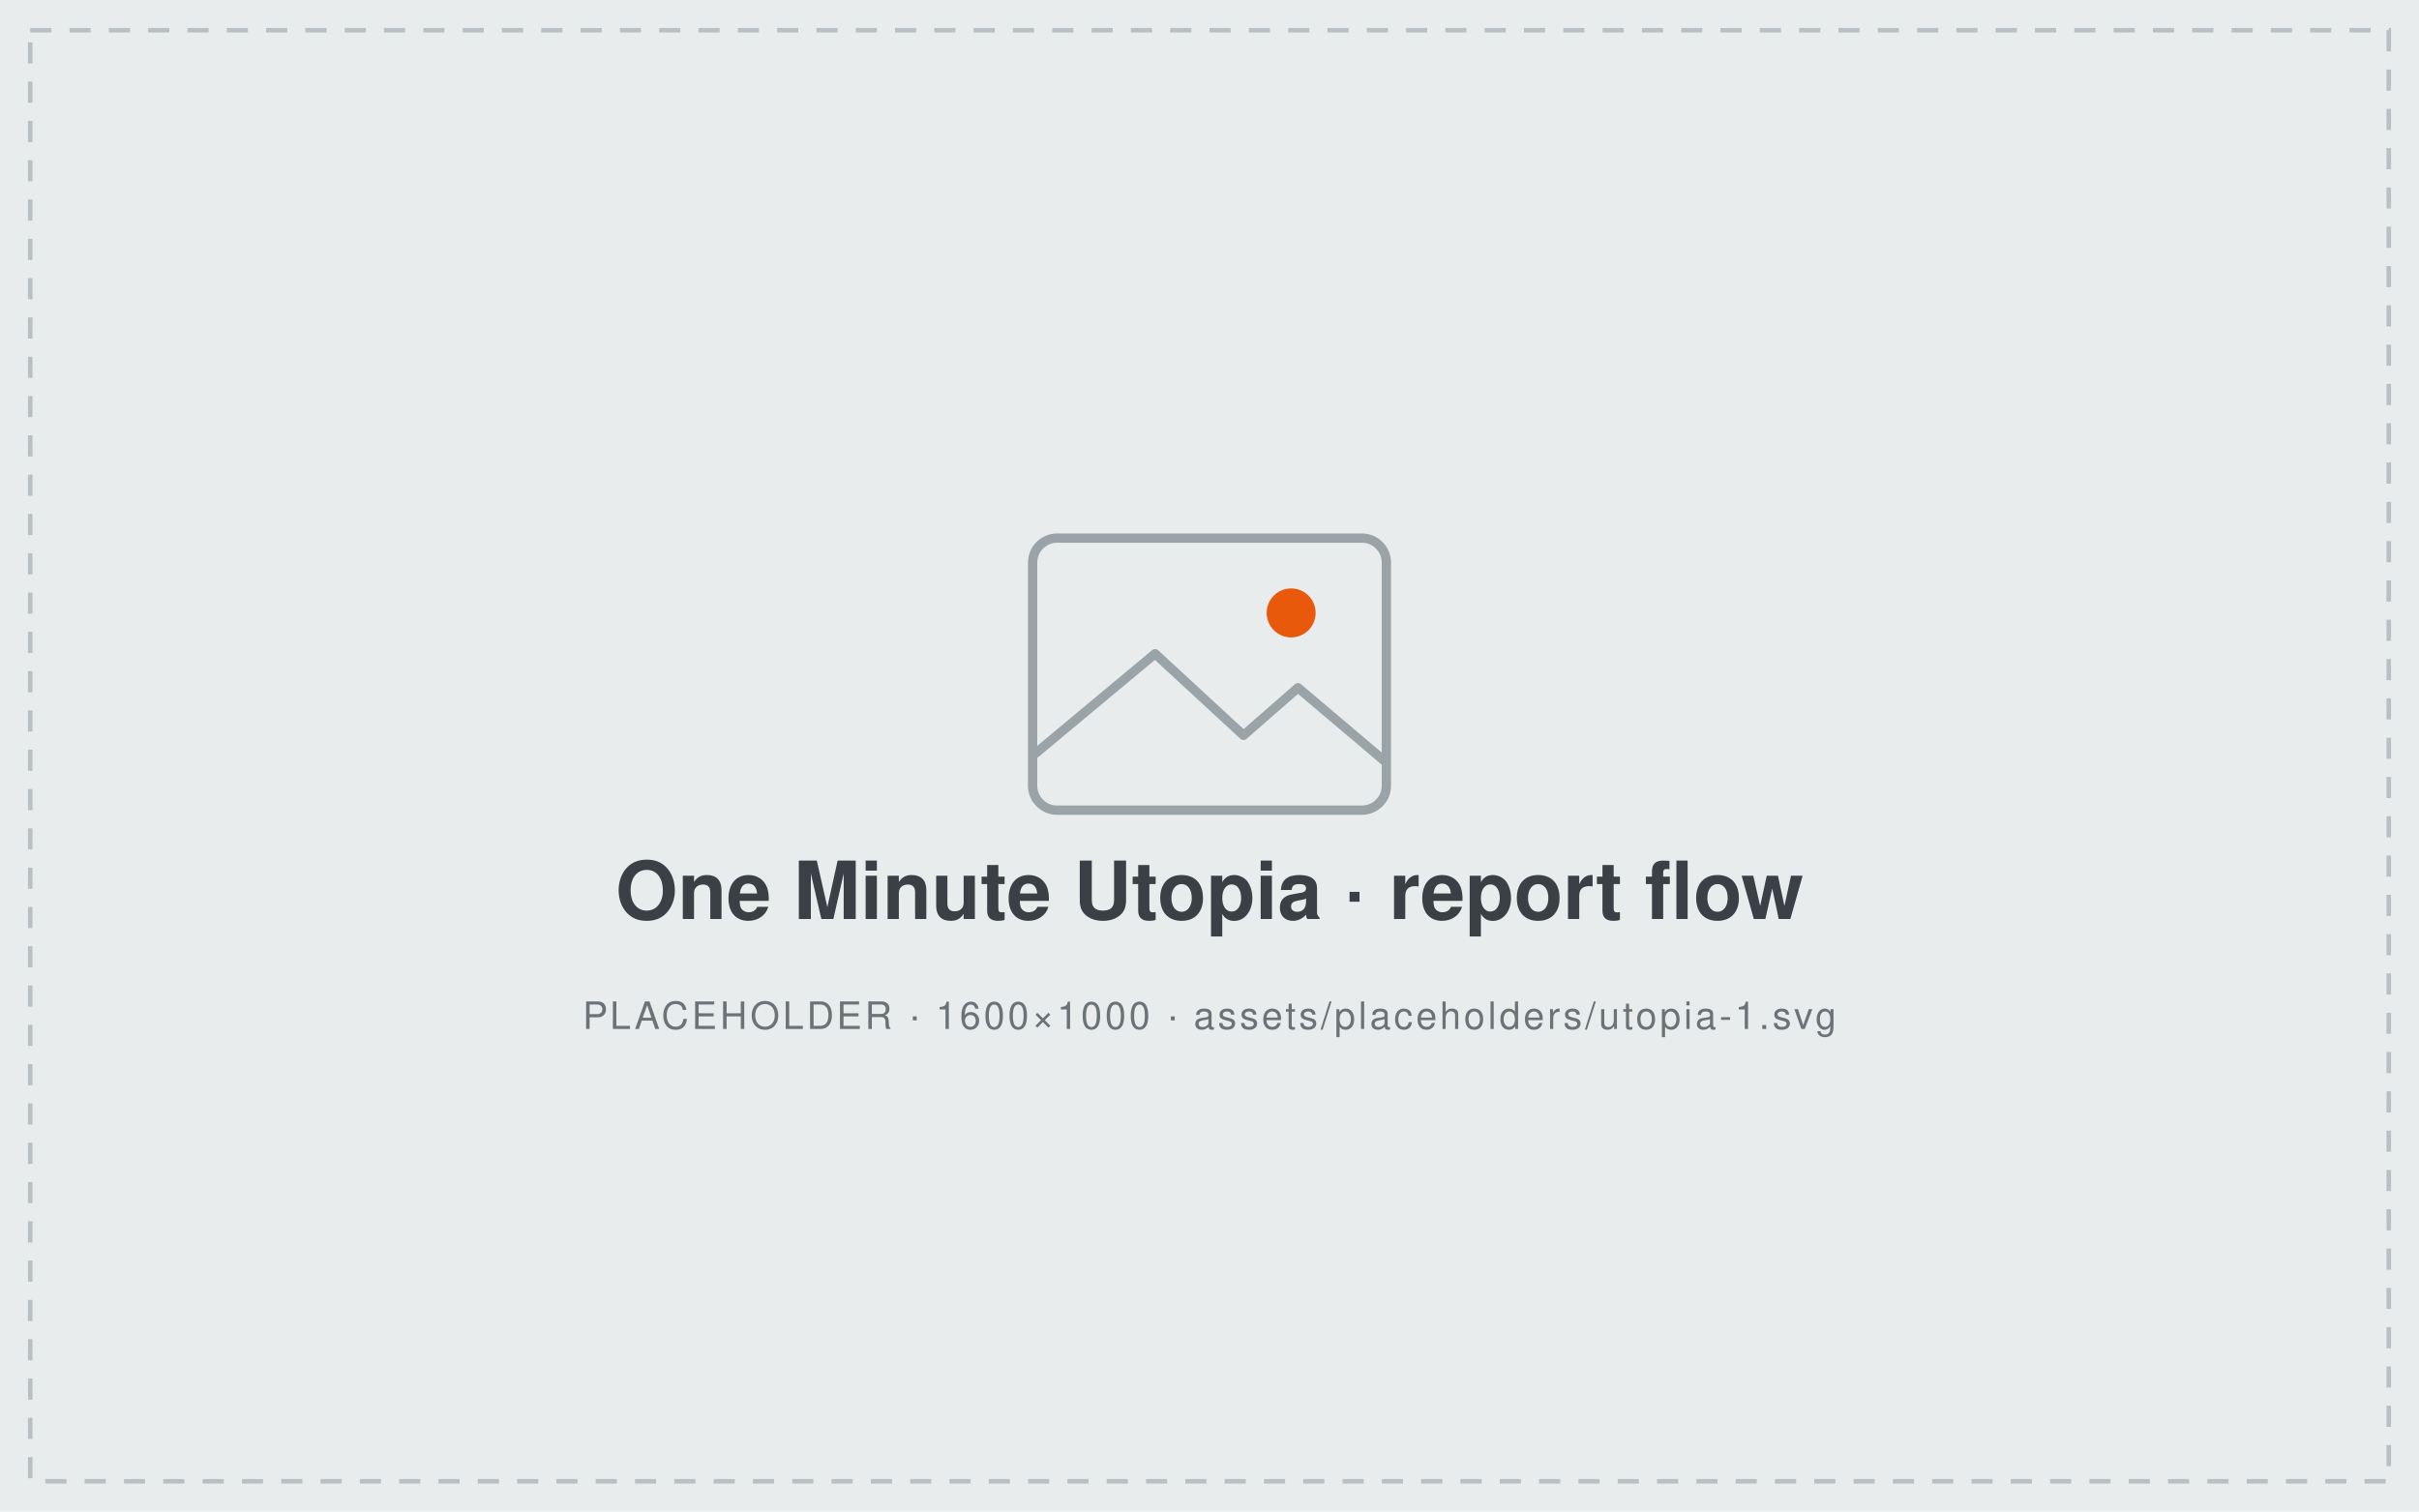
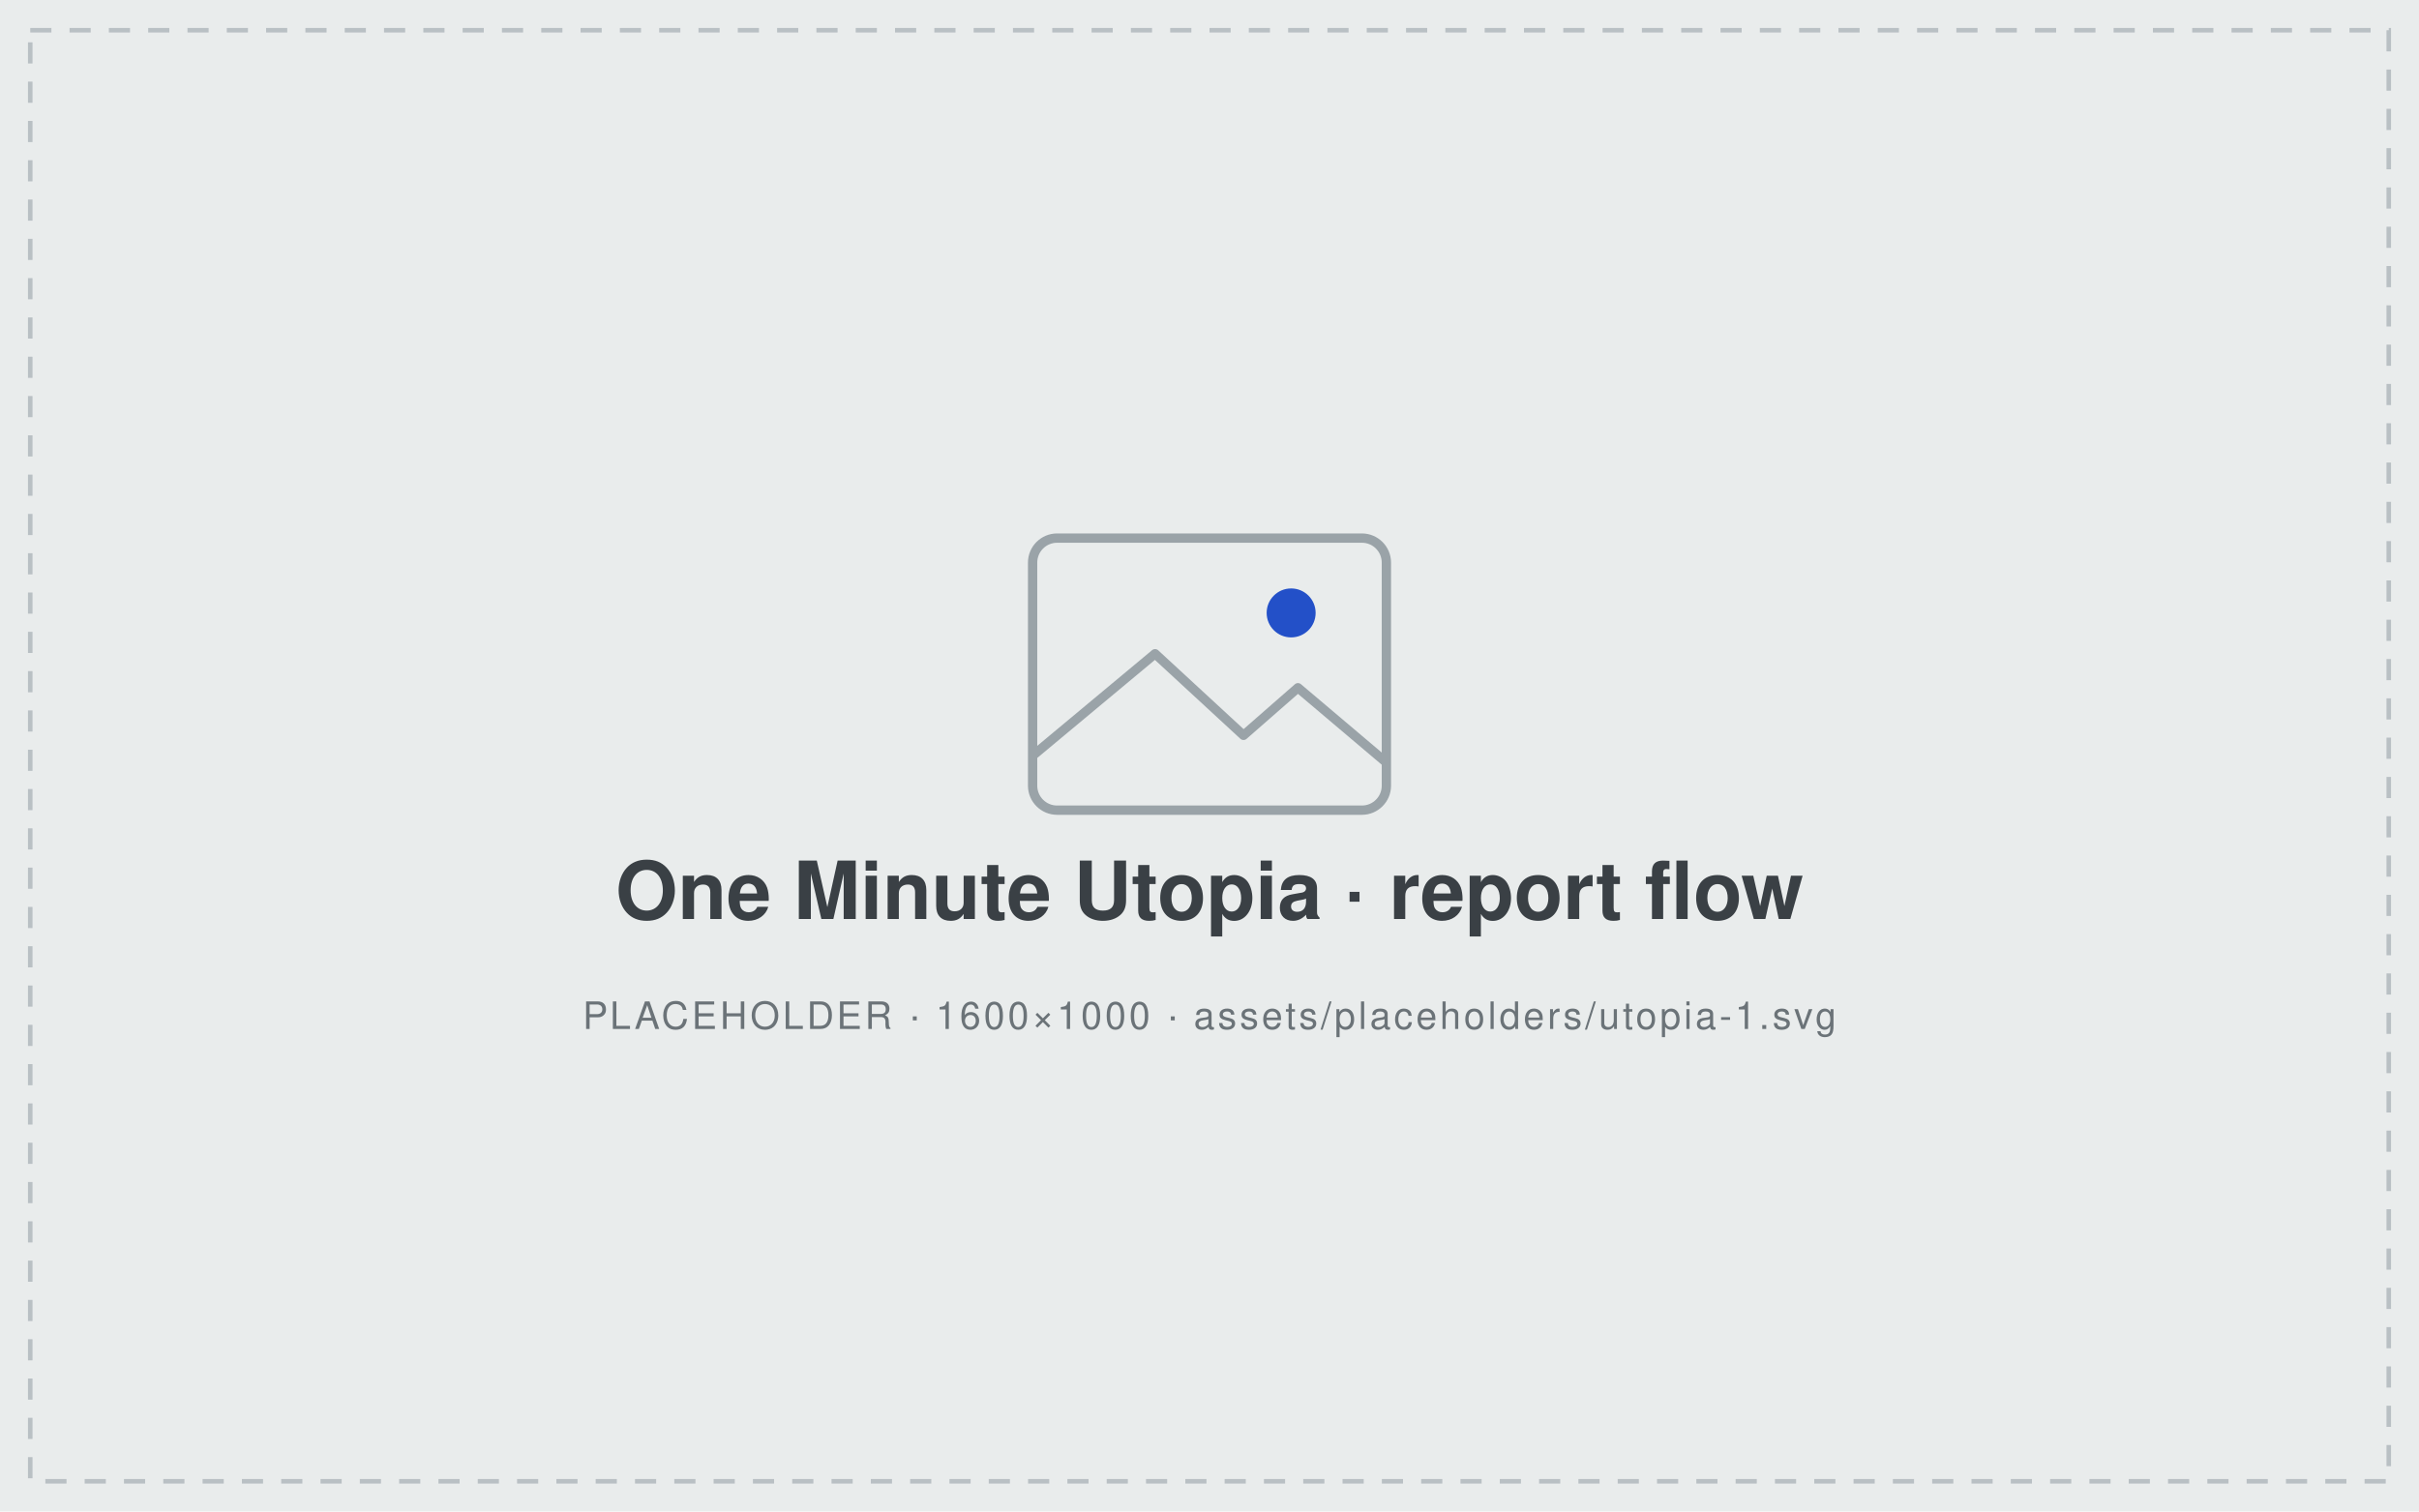
<svg xmlns="http://www.w3.org/2000/svg" viewBox="0 0 1600 1000" width="1600" height="1000">
  <rect width="1600" height="1000" fill="#e9ecec" />
  <rect x="20" y="20" width="1560" height="960" fill="none" stroke="#b9c0c4" stroke-width="3" stroke-dasharray="14 12" />
  <g transform="translate(800 446)" fill="none" stroke="#9aa3a8" stroke-width="6.154" stroke-linejoin="round">
    <rect x="-117" y="-90" width="234" height="180" rx="16.2" />
    <path d="M-117 54 L-36 -13.5 L22.5 40.5 L58.5 9 L117 58.5" />
-     <circle cx="54" cy="-40.5" r="16.2" fill="#e8590c" stroke="none" />
+     <circle cx="54" cy="-40.5" r="16.2" fill="#2350c8" stroke="none" />
  </g>
  <g font-family="Helvetica, Arial, sans-serif" text-anchor="middle">
    <text x="800" y="608" font-size="53" fill="#3a4045" font-weight="600">One Minute Utopia · report flow</text>
    <text x="800" y="680.727" font-size="25" fill="#6b7378" letter-spacing="2">PLACEHOLDER · 1600×1000 · assets/placeholders/utopia-1.svg</text>
  </g>
</svg>
